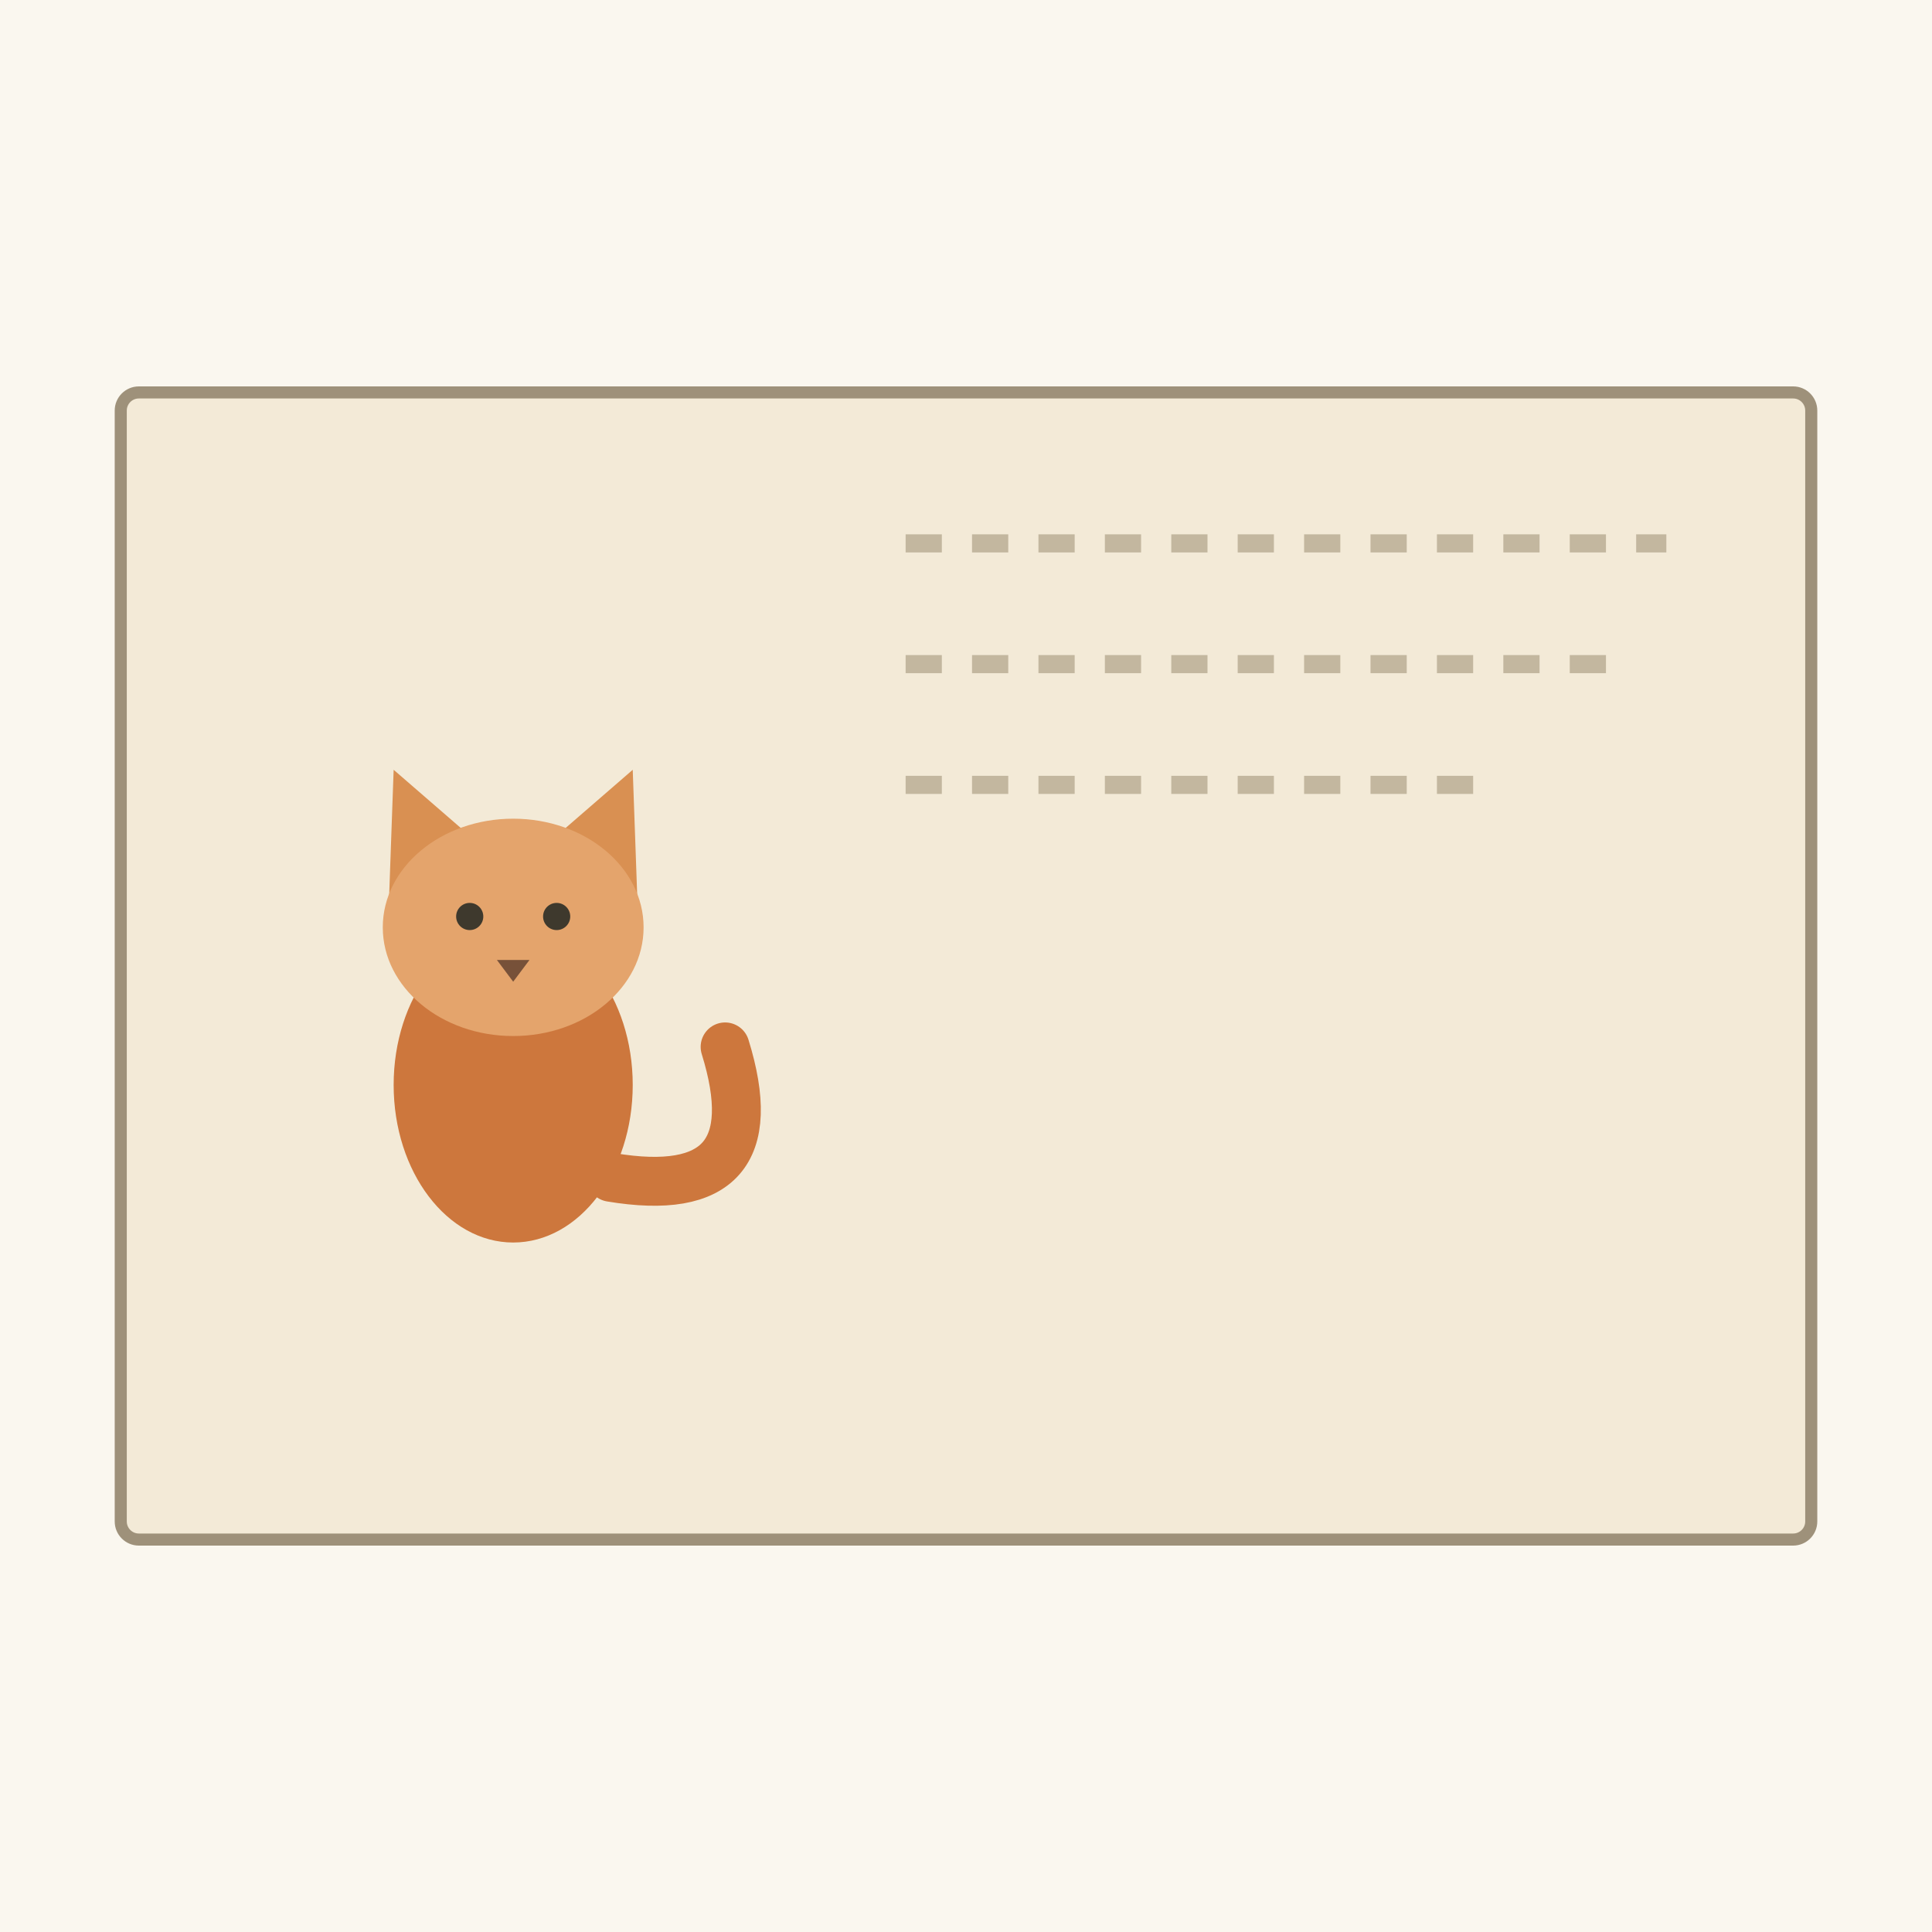
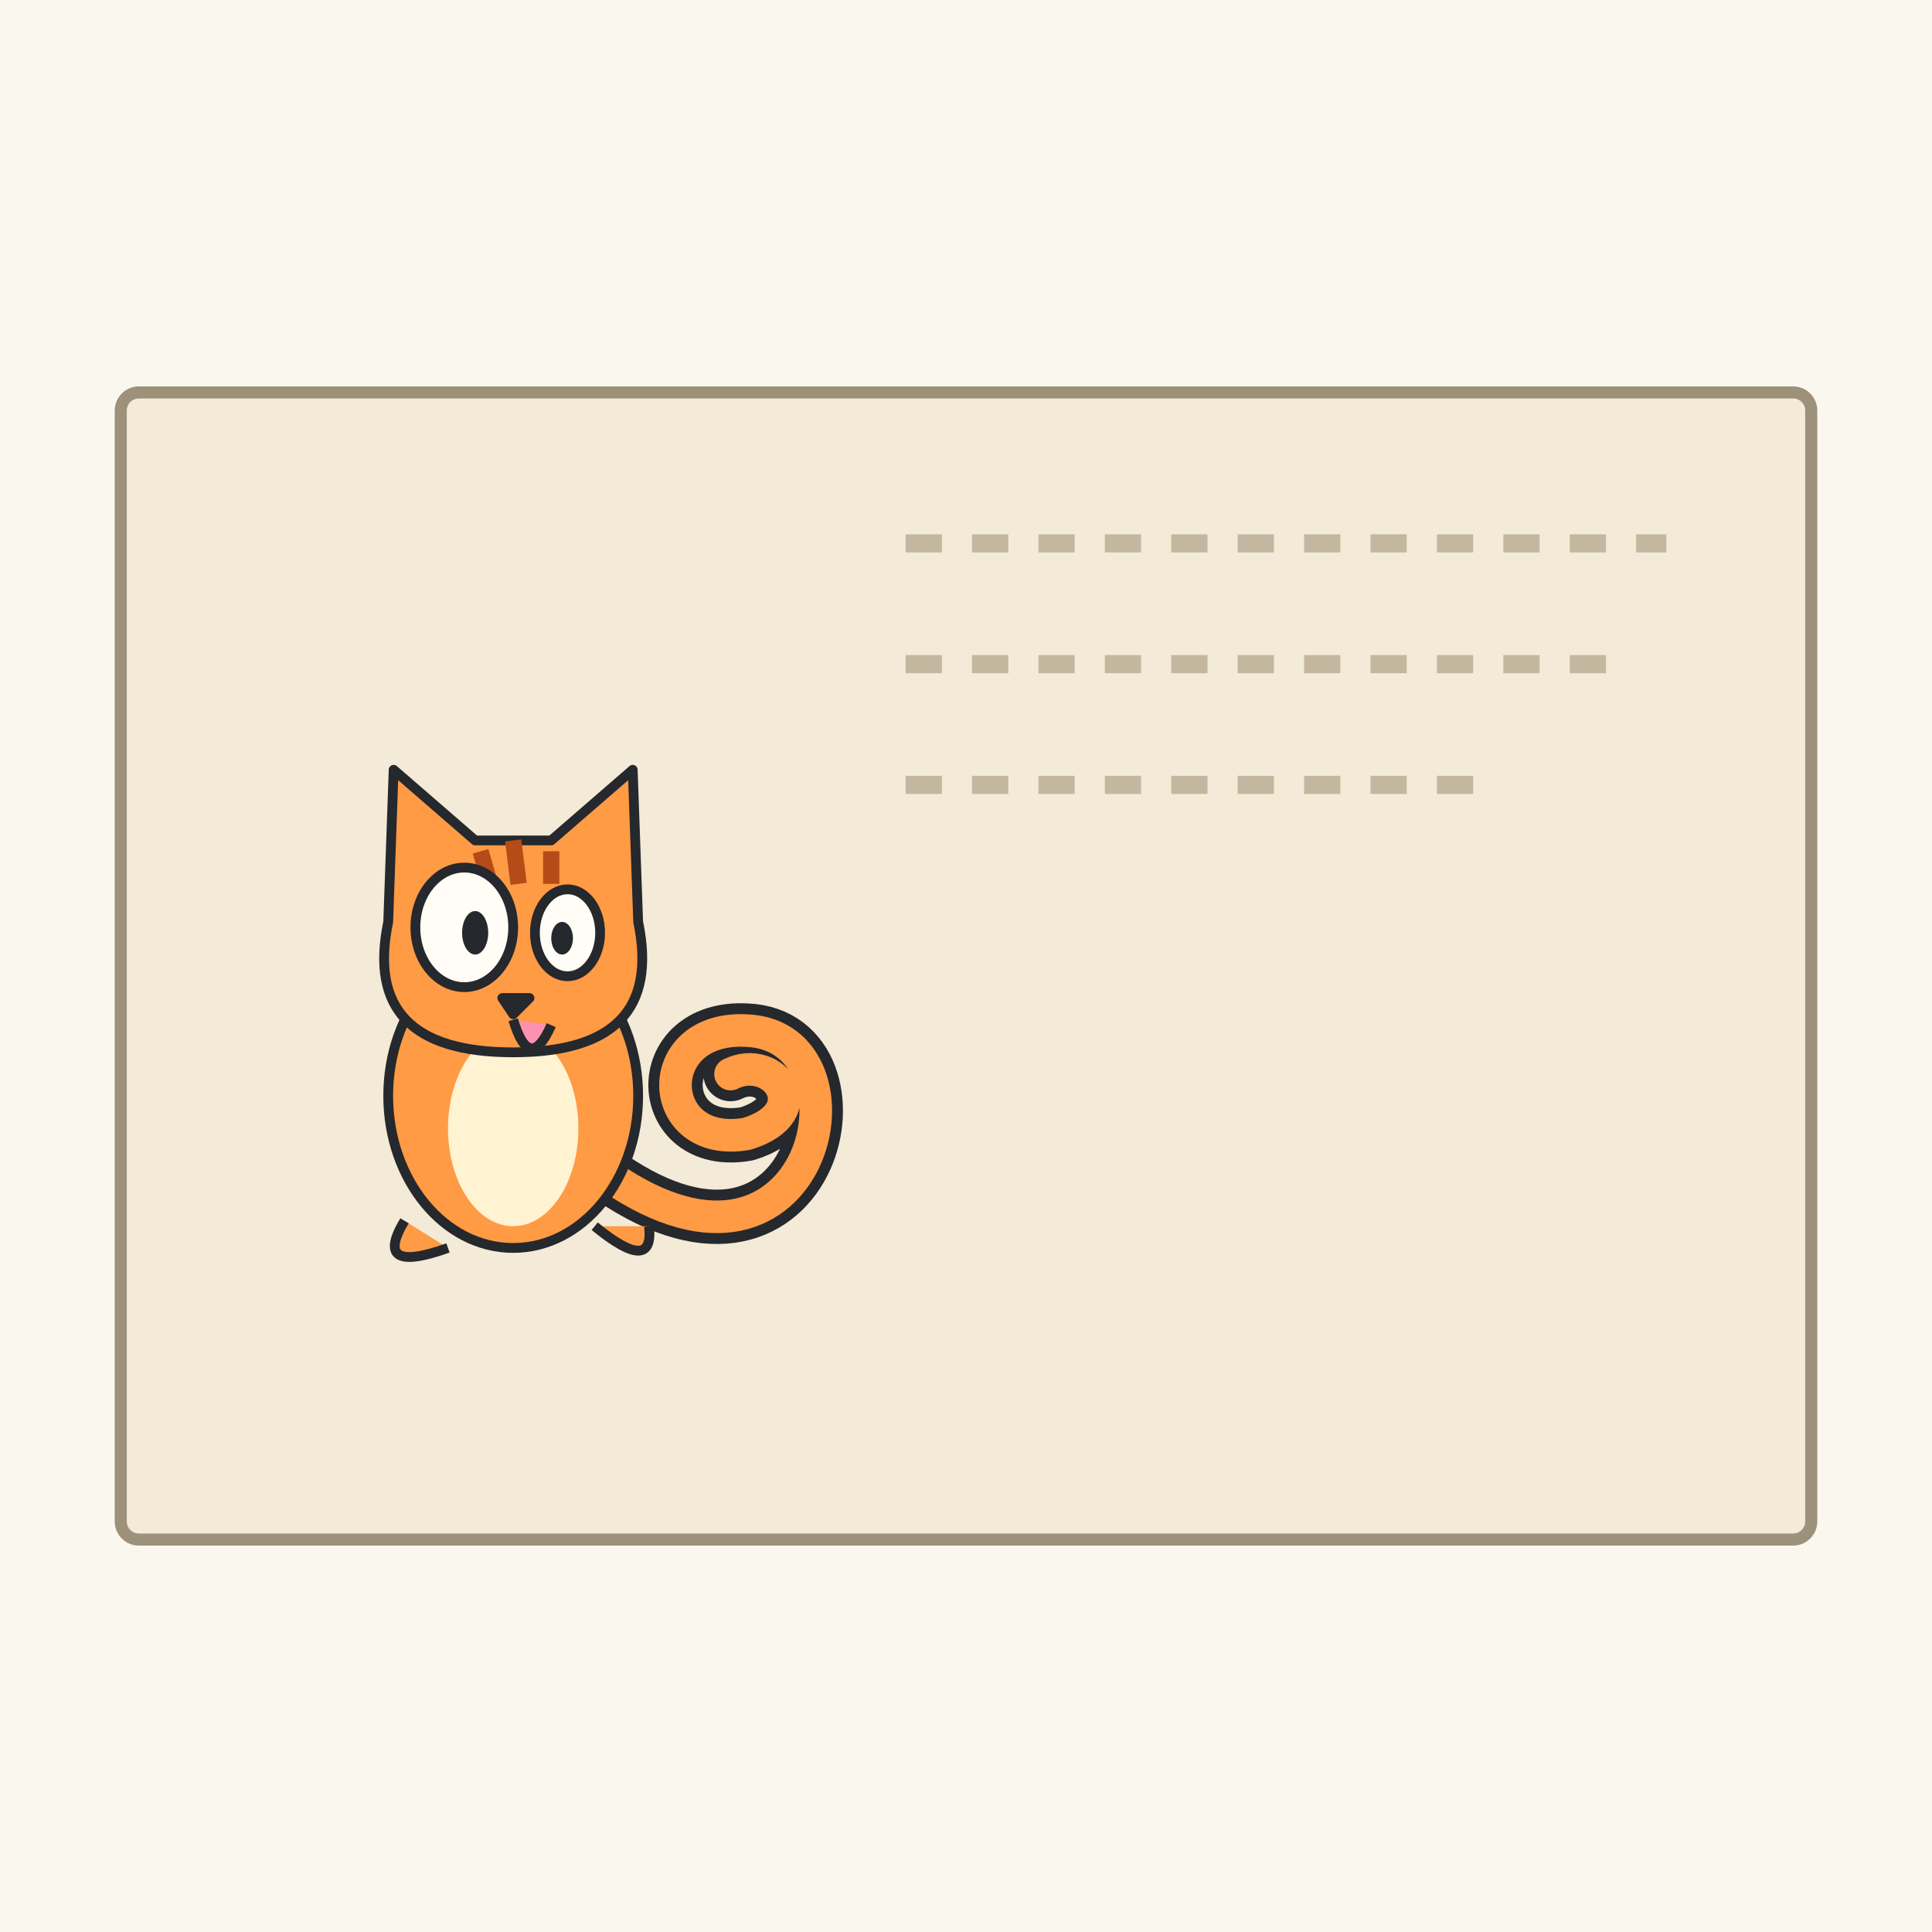
<svg xmlns="http://www.w3.org/2000/svg" width="320" height="320" viewBox="0 0 320 320" role="img">
  <defs>
    <clipPath id="clip">
      <rect x="20" y="65" width="280" height="190" />
    </clipPath>
  </defs>
  <rect width="320" height="320" fill="#faf7ef" />
  <rect x="20" y="65" width="280" height="190" rx="3" fill="#f3ead7" stroke="#9e917a" stroke-width="2" />
-   <g transform="translate(85 159) scale(0.9)">
-     <ellipse cx="0" cy="23" rx="22" ry="29" fill="#cd773d" />
-     <path d="M-23 -7 L-22 -35 L-7 -22 L7 -22 L22 -35 L23 -7Z" fill="#d99052" />
-     <ellipse cx="0" cy="-6" rx="24" ry="20" fill="#e4a46c" />
-     <circle cx="-8" cy="-8" r="2.5" fill="#3e392d" />
-     <circle cx="8" cy="-8" r="2.5" fill="#3e392d" />
-     <path d="M-3 0 L3 0 L0 4Z" fill="#775139" />
-     <path d="M18 40 Q48 45 39 16" fill="none" stroke="#cd773d" stroke-width="9" stroke-linecap="round" />
+   <g data-mascot="quirky-orange-cat" transform="translate(85 159) scale(0.9)" stroke="#25282c" stroke-width="1.8" stroke-linejoin="round">
+     <path d="M18 40C56 66 67 14 43 13C25 12 26 35 43 32C56 28 48 17 40 21" fill="none" stroke="#25282c" stroke-width="10" stroke-linecap="round" />
+     <path d="M18 40C56 66 67 14 43 13C25 12 26 35 43 32C56 28 48 17 40 21" fill="none" stroke="#ff9a45" stroke-width="6" stroke-linecap="round" />
+     <ellipse cx="0" cy="25" rx="23" ry="28" fill="#ff9a45" />
+     <ellipse cx="0" cy="31" rx="12" ry="18" fill="#fff3d1" stroke="none" />
+     <path d="M-23 -7L-22 -35L-7 -22L7 -22L22 -35L23 -7Q28 17 0 17Q-28 17 -23 -7Z" fill="#ff9a45" />
+     <path d="M-6 -20L-4 -13M0 -22L1 -14M7 -20L7 -14" stroke="#b54b16" stroke-width="3" />
+     <ellipse cx="-9" cy="-6" rx="9" ry="11" fill="#fffdf5" />
+     <ellipse cx="10" cy="-5" rx="6" ry="8" fill="#fffdf5" />
+     <ellipse cx="-7" cy="-5" rx="2.4" ry="4" fill="#25282c" stroke="none" />
+     <ellipse cx="9" cy="-4" rx="2" ry="3" fill="#25282c" stroke="none" />
+     <path d="M-2 7L3 7L0 10Z" fill="#25282c" />
+     <path d="M0 11Q3 21 7 12" fill="#ff91b0" />
+     <path d="M-20 48Q-26 58 -12 53M15 49Q26 58 25 49" fill="#ff9a45" />
  </g>
  <path d="M150 90H276M150 110H270M150 130H245" stroke="#c3b79f" stroke-width="3" stroke-dasharray="6 5" />
</svg>
